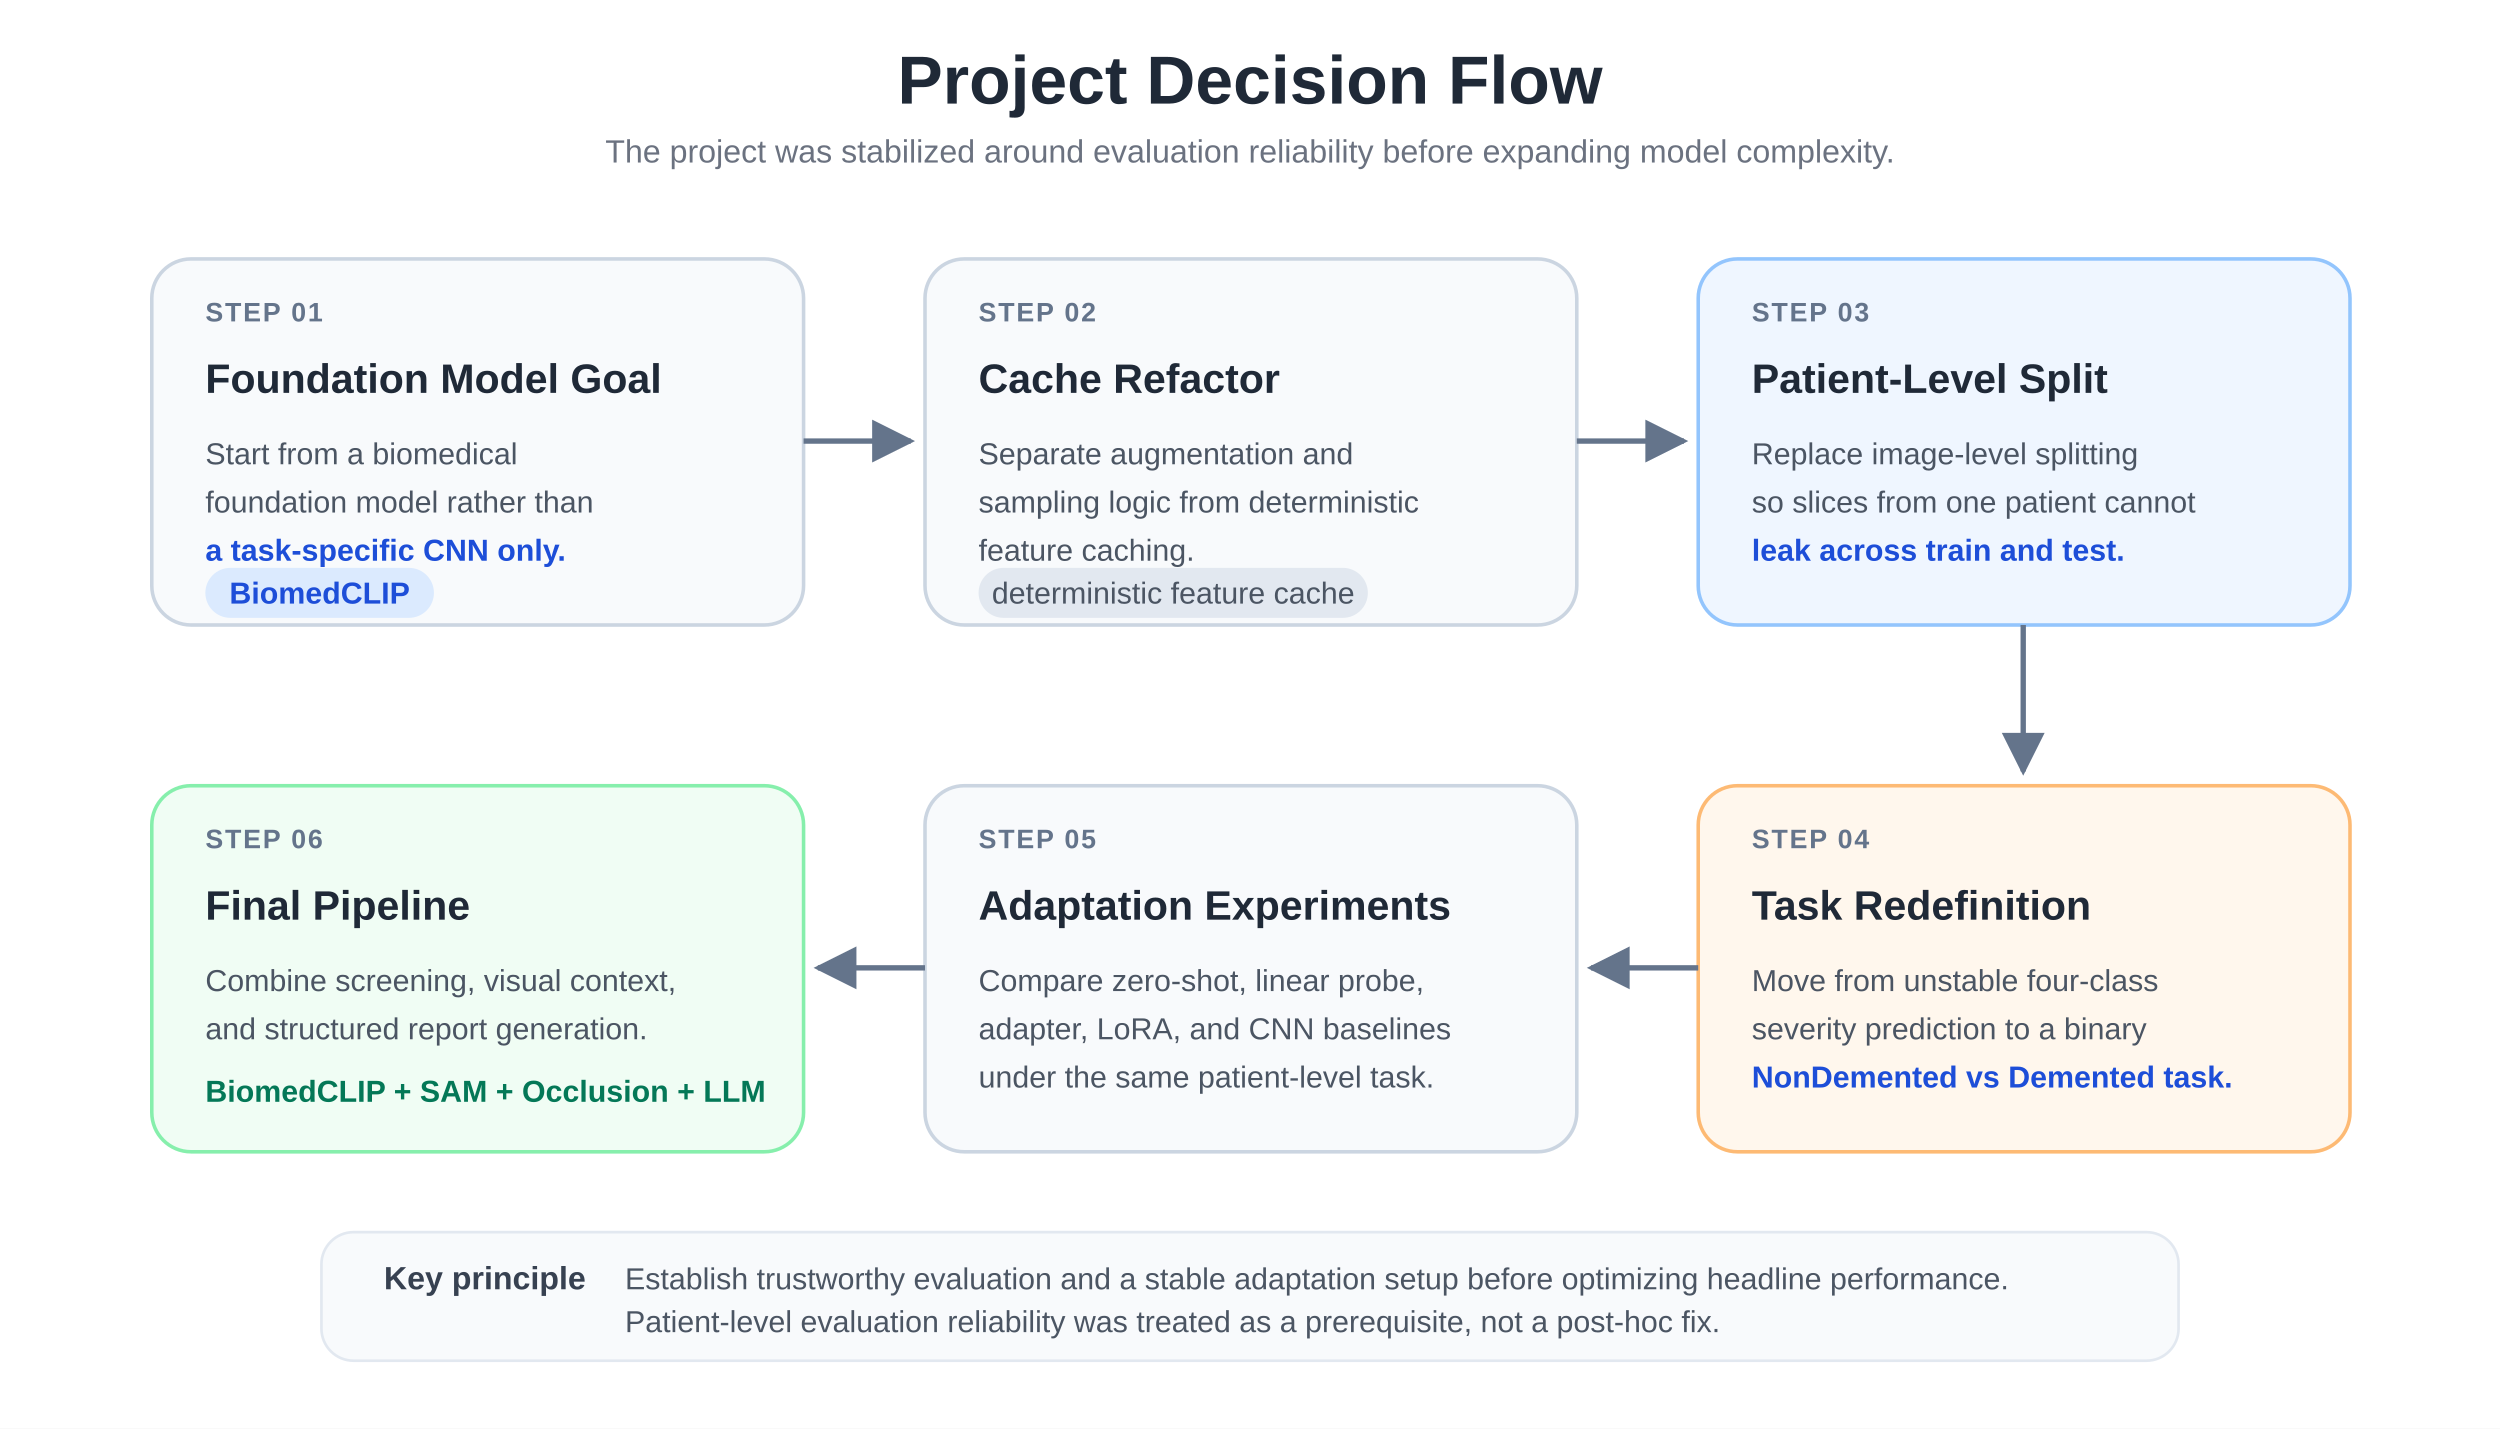
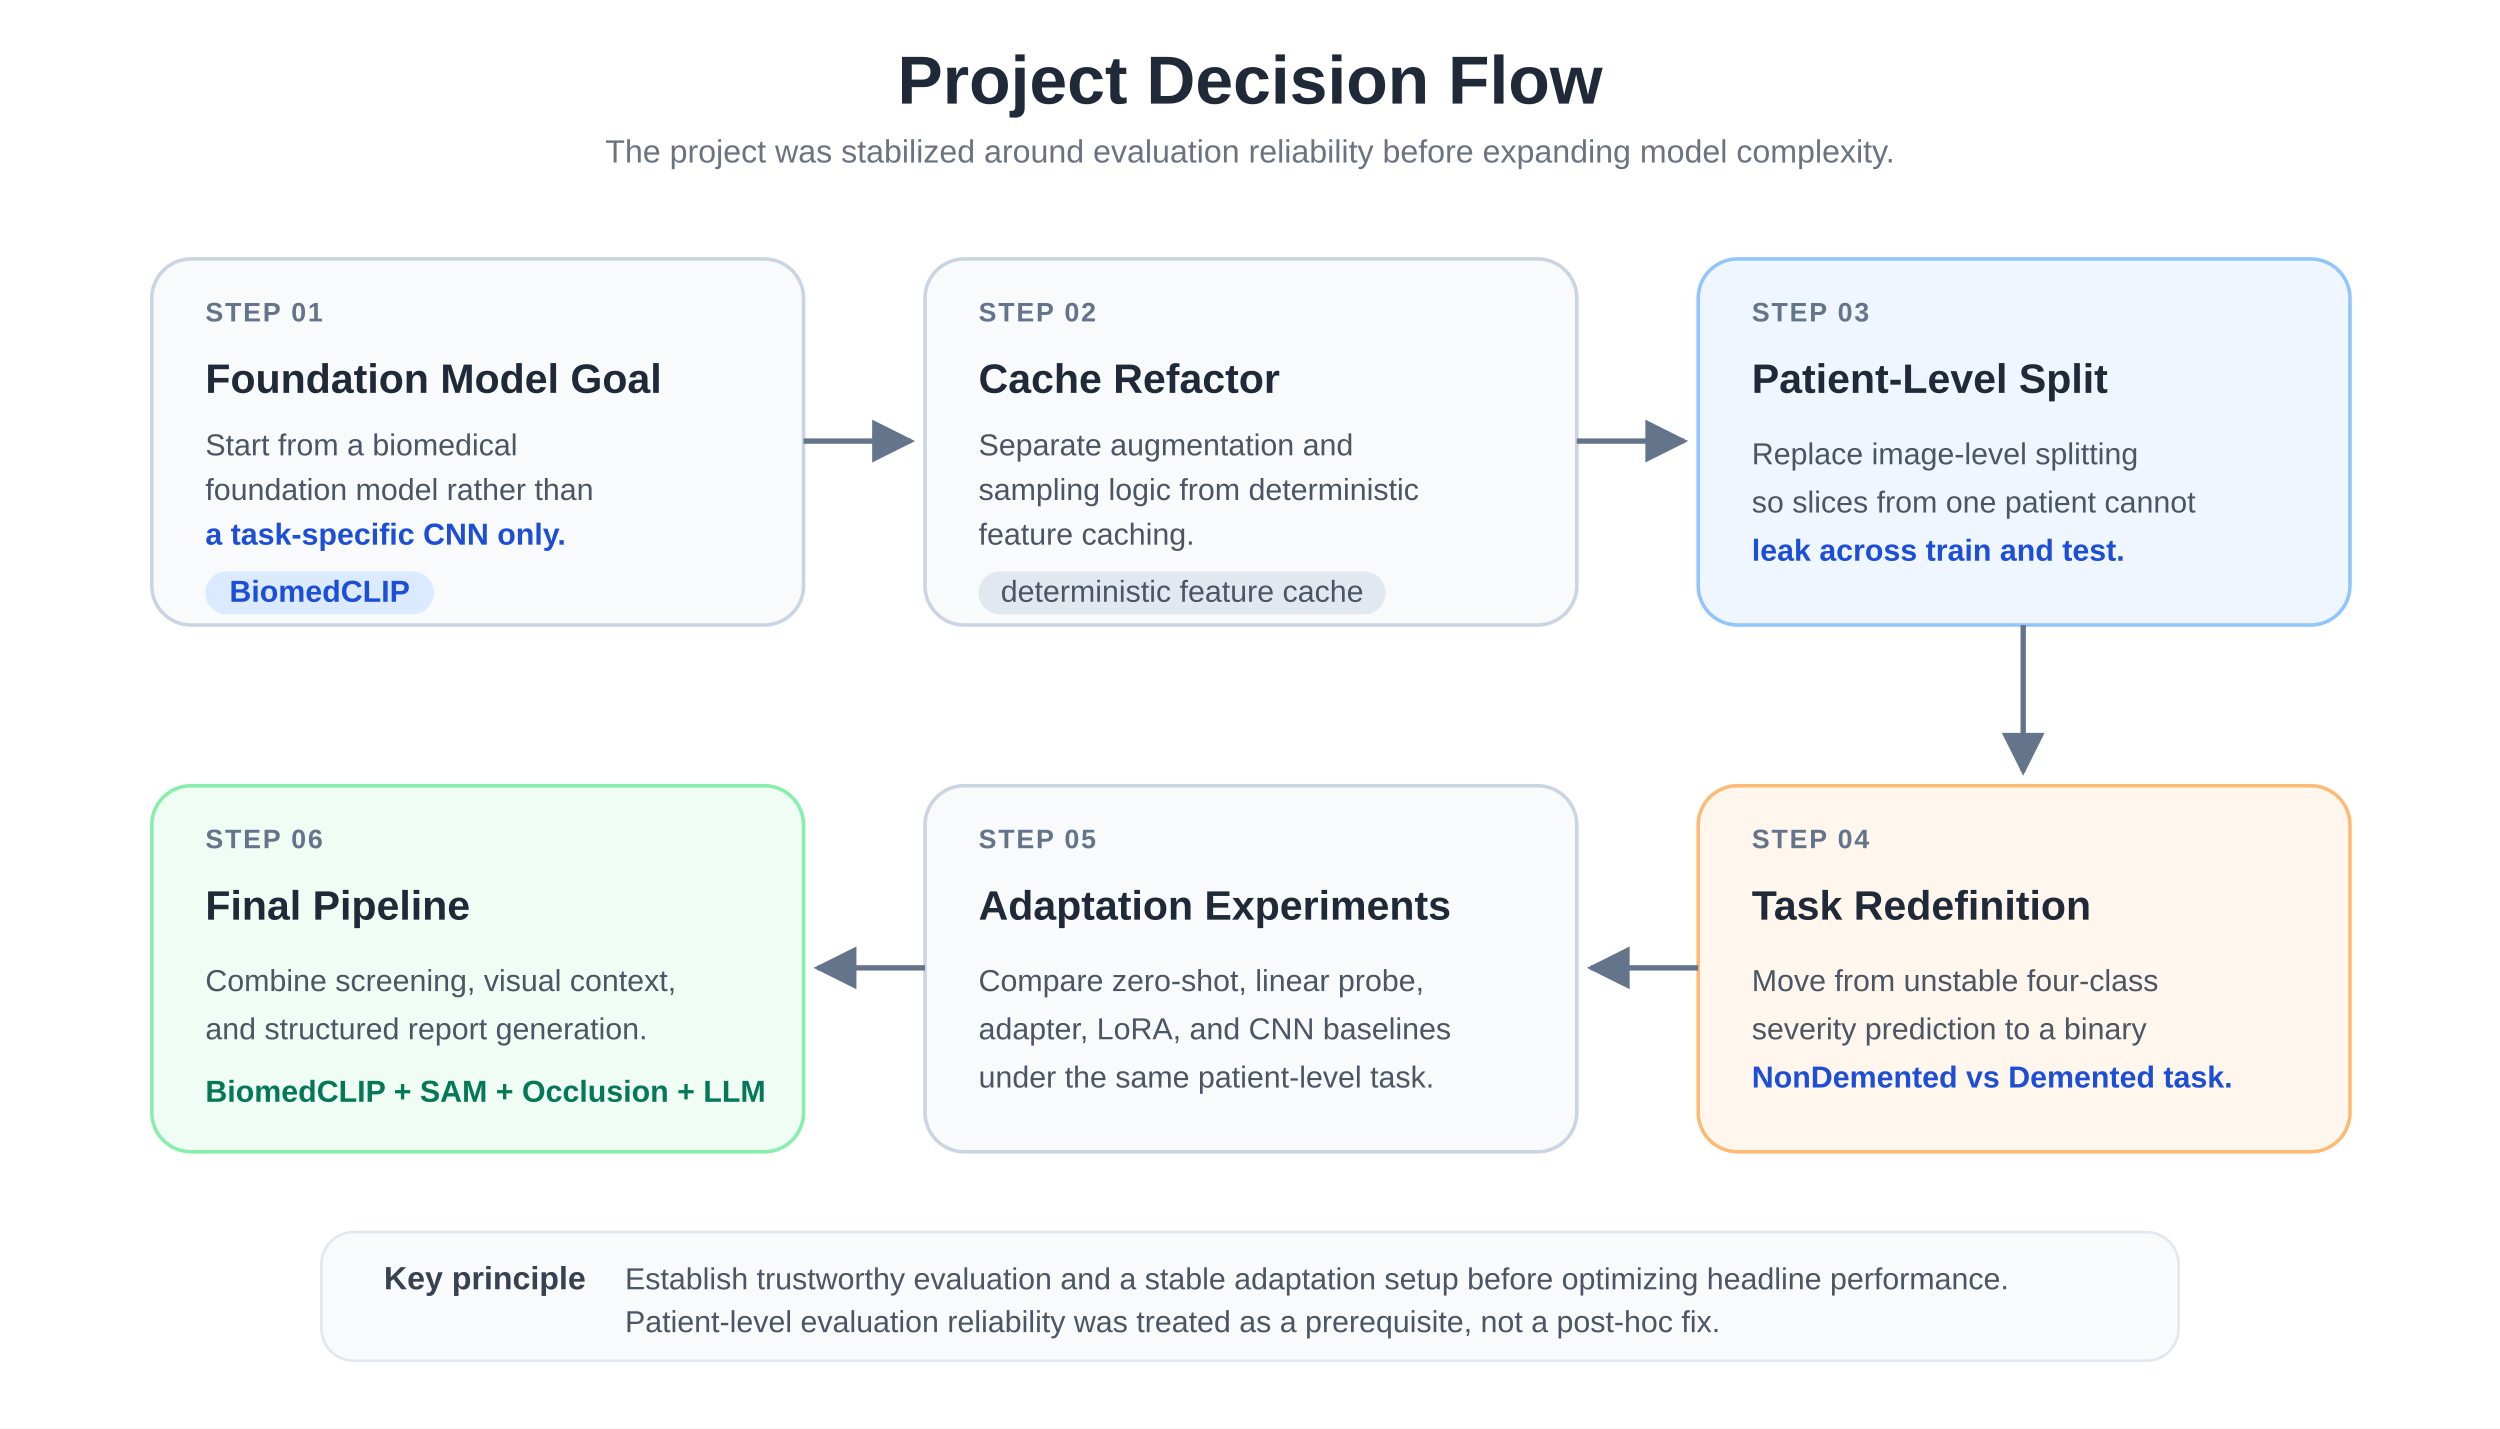
<svg xmlns="http://www.w3.org/2000/svg" width="1400" height="800" viewBox="0 0 1400 800" role="img" aria-labelledby="title desc">
  <defs>
    <style>
      .title { font: 700 38px Arial, sans-serif; fill: #1F2937; }
      .subtitle { font: 18px Arial, sans-serif; fill: #6B7280; }
      .step { font: 700 15px Arial, sans-serif; fill: #64748B; letter-spacing: 1px; }
      .card-title { font: 700 23px Arial, sans-serif; fill: #1F2937; }
      .body { font: 17px Arial, sans-serif; fill: #4B5563; }
      .key { font: 700 17px Arial, sans-serif; fill: #1D4ED8; }
      .final { font: 700 17px Arial, sans-serif; fill: #047857; }
      .principle-title { font: 700 18px Arial, sans-serif; fill: #374151; }
      .principle { font: 17px Arial, sans-serif; fill: #4B5563; }
    </style>
    <marker id="arrow" viewBox="0 0 10 10" refX="9" refY="5" markerWidth="8" markerHeight="8" orient="auto-start-reverse">
      <path d="M0,0 L10,5 L0,10 z" fill="#64748B" />
    </marker>
  </defs>
  <rect width="1400" height="800" fill="#FFFFFF" />
  <text x="700" y="58" text-anchor="middle" class="title">Project Decision Flow</text>
  <text x="700" y="91" text-anchor="middle" class="subtitle">The project was stabilized around evaluation reliability before expanding model complexity.</text>
  <rect x="85" y="145" width="365" height="205" rx="22" fill="#F8FAFC" stroke="#CBD5E1" stroke-width="2" />
  <text x="115" y="180" class="step">STEP 01</text>
  <text x="115" y="220" class="card-title">Foundation Model Goal</text>
-   <text x="115" y="260" class="body">Start from a biomedical</text>
-   <text x="115" y="287" class="body">foundation model rather than</text>
-   <text x="115" y="314" class="key">a task-specific CNN only.</text>
-   <rect x="115" y="318" width="128" height="28" rx="14" fill="#DBEAFE" />
-   <text x="179" y="338" text-anchor="middle" class="key">BiomedCLIP</text>
+   <text x="115" y="255" class="body">Start from a biomedical</text>
+   <text x="115" y="280" class="body">foundation model rather than</text>
+   <text x="115" y="305" class="key">a task-specific CNN only.</text>
+   <rect x="115" y="320" width="128" height="24" rx="12" fill="#DBEAFE" />
+   <text x="179" y="337" text-anchor="middle" class="key">BiomedCLIP</text>
  <rect x="518" y="145" width="365" height="205" rx="22" fill="#F8FAFC" stroke="#CBD5E1" stroke-width="2" />
  <text x="548" y="180" class="step">STEP 02</text>
  <text x="548" y="220" class="card-title">Cache Refactor</text>
-   <text x="548" y="260" class="body">Separate augmentation and</text>
-   <text x="548" y="287" class="body">sampling logic from deterministic</text>
-   <text x="548" y="314" class="body">feature caching.</text>
-   <rect x="548" y="318" width="218" height="28" rx="14" fill="#E2E8F0" />
-   <text x="657" y="338" text-anchor="middle" class="body">deterministic feature cache</text>
+   <text x="548" y="255" class="body">Separate augmentation and</text>
+   <text x="548" y="280" class="body">sampling logic from deterministic</text>
+   <text x="548" y="305" class="body">feature caching.</text>
+   <rect x="548" y="320" width="228" height="24" rx="12" fill="#E2E8F0" />
+   <text x="662" y="337" text-anchor="middle" class="body">deterministic feature cache</text>
  <rect x="951" y="145" width="365" height="205" rx="22" fill="#EFF6FF" stroke="#93C5FD" stroke-width="2" />
  <text x="981" y="180" class="step">STEP 03</text>
  <text x="981" y="220" class="card-title">Patient-Level Split</text>
  <text x="981" y="260" class="body">Replace image-level splitting</text>
  <text x="981" y="287" class="body">so slices from one patient cannot</text>
  <text x="981" y="314" class="key">leak across train and test.</text>
  <line x1="450" y1="247" x2="510" y2="247" stroke="#64748B" stroke-width="3" marker-end="url(#arrow)" />
  <line x1="883" y1="247" x2="943" y2="247" stroke="#64748B" stroke-width="3" marker-end="url(#arrow)" />
  <rect x="951" y="440" width="365" height="205" rx="22" fill="#FFF7ED" stroke="#FDBA74" stroke-width="2" />
  <text x="981" y="475" class="step">STEP 04</text>
  <text x="981" y="515" class="card-title">Task Redefinition</text>
  <text x="981" y="555" class="body">Move from unstable four-class</text>
  <text x="981" y="582" class="body">severity prediction to a binary</text>
  <text x="981" y="609" class="key">NonDemented vs Demented task.</text>
  <rect x="518" y="440" width="365" height="205" rx="22" fill="#F8FAFC" stroke="#CBD5E1" stroke-width="2" />
  <text x="548" y="475" class="step">STEP 05</text>
  <text x="548" y="515" class="card-title">Adaptation Experiments</text>
  <text x="548" y="555" class="body">Compare zero-shot, linear probe,</text>
  <text x="548" y="582" class="body">adapter, LoRA, and CNN baselines</text>
  <text x="548" y="609" class="body">under the same patient-level task.</text>
  <rect x="85" y="440" width="365" height="205" rx="22" fill="#F0FDF4" stroke="#86EFAC" stroke-width="2" />
  <text x="115" y="475" class="step">STEP 06</text>
  <text x="115" y="515" class="card-title">Final Pipeline</text>
  <text x="115" y="555" class="body">Combine screening, visual context,</text>
  <text x="115" y="582" class="body">and structured report generation.</text>
  <text x="115" y="617" class="final">BiomedCLIP + SAM + Occlusion + LLM</text>
  <path d="M1133 350 L1133 432" fill="none" stroke="#64748B" stroke-width="3" marker-end="url(#arrow)" />
  <line x1="951" y1="542" x2="891" y2="542" stroke="#64748B" stroke-width="3" marker-end="url(#arrow)" />
  <line x1="518" y1="542" x2="458" y2="542" stroke="#64748B" stroke-width="3" marker-end="url(#arrow)" />
  <rect x="180" y="690" width="1040" height="72" rx="18" fill="#F8FAFC" stroke="#E2E8F0" stroke-width="1.5" />
  <text x="215" y="722" class="principle-title">Key principle</text>
  <text x="350" y="722" class="principle">Establish trustworthy evaluation and a stable adaptation setup before optimizing headline performance.</text>
  <text x="350" y="746" class="principle">Patient-level evaluation reliability was treated as a prerequisite, not a post-hoc fix.</text>
</svg>
